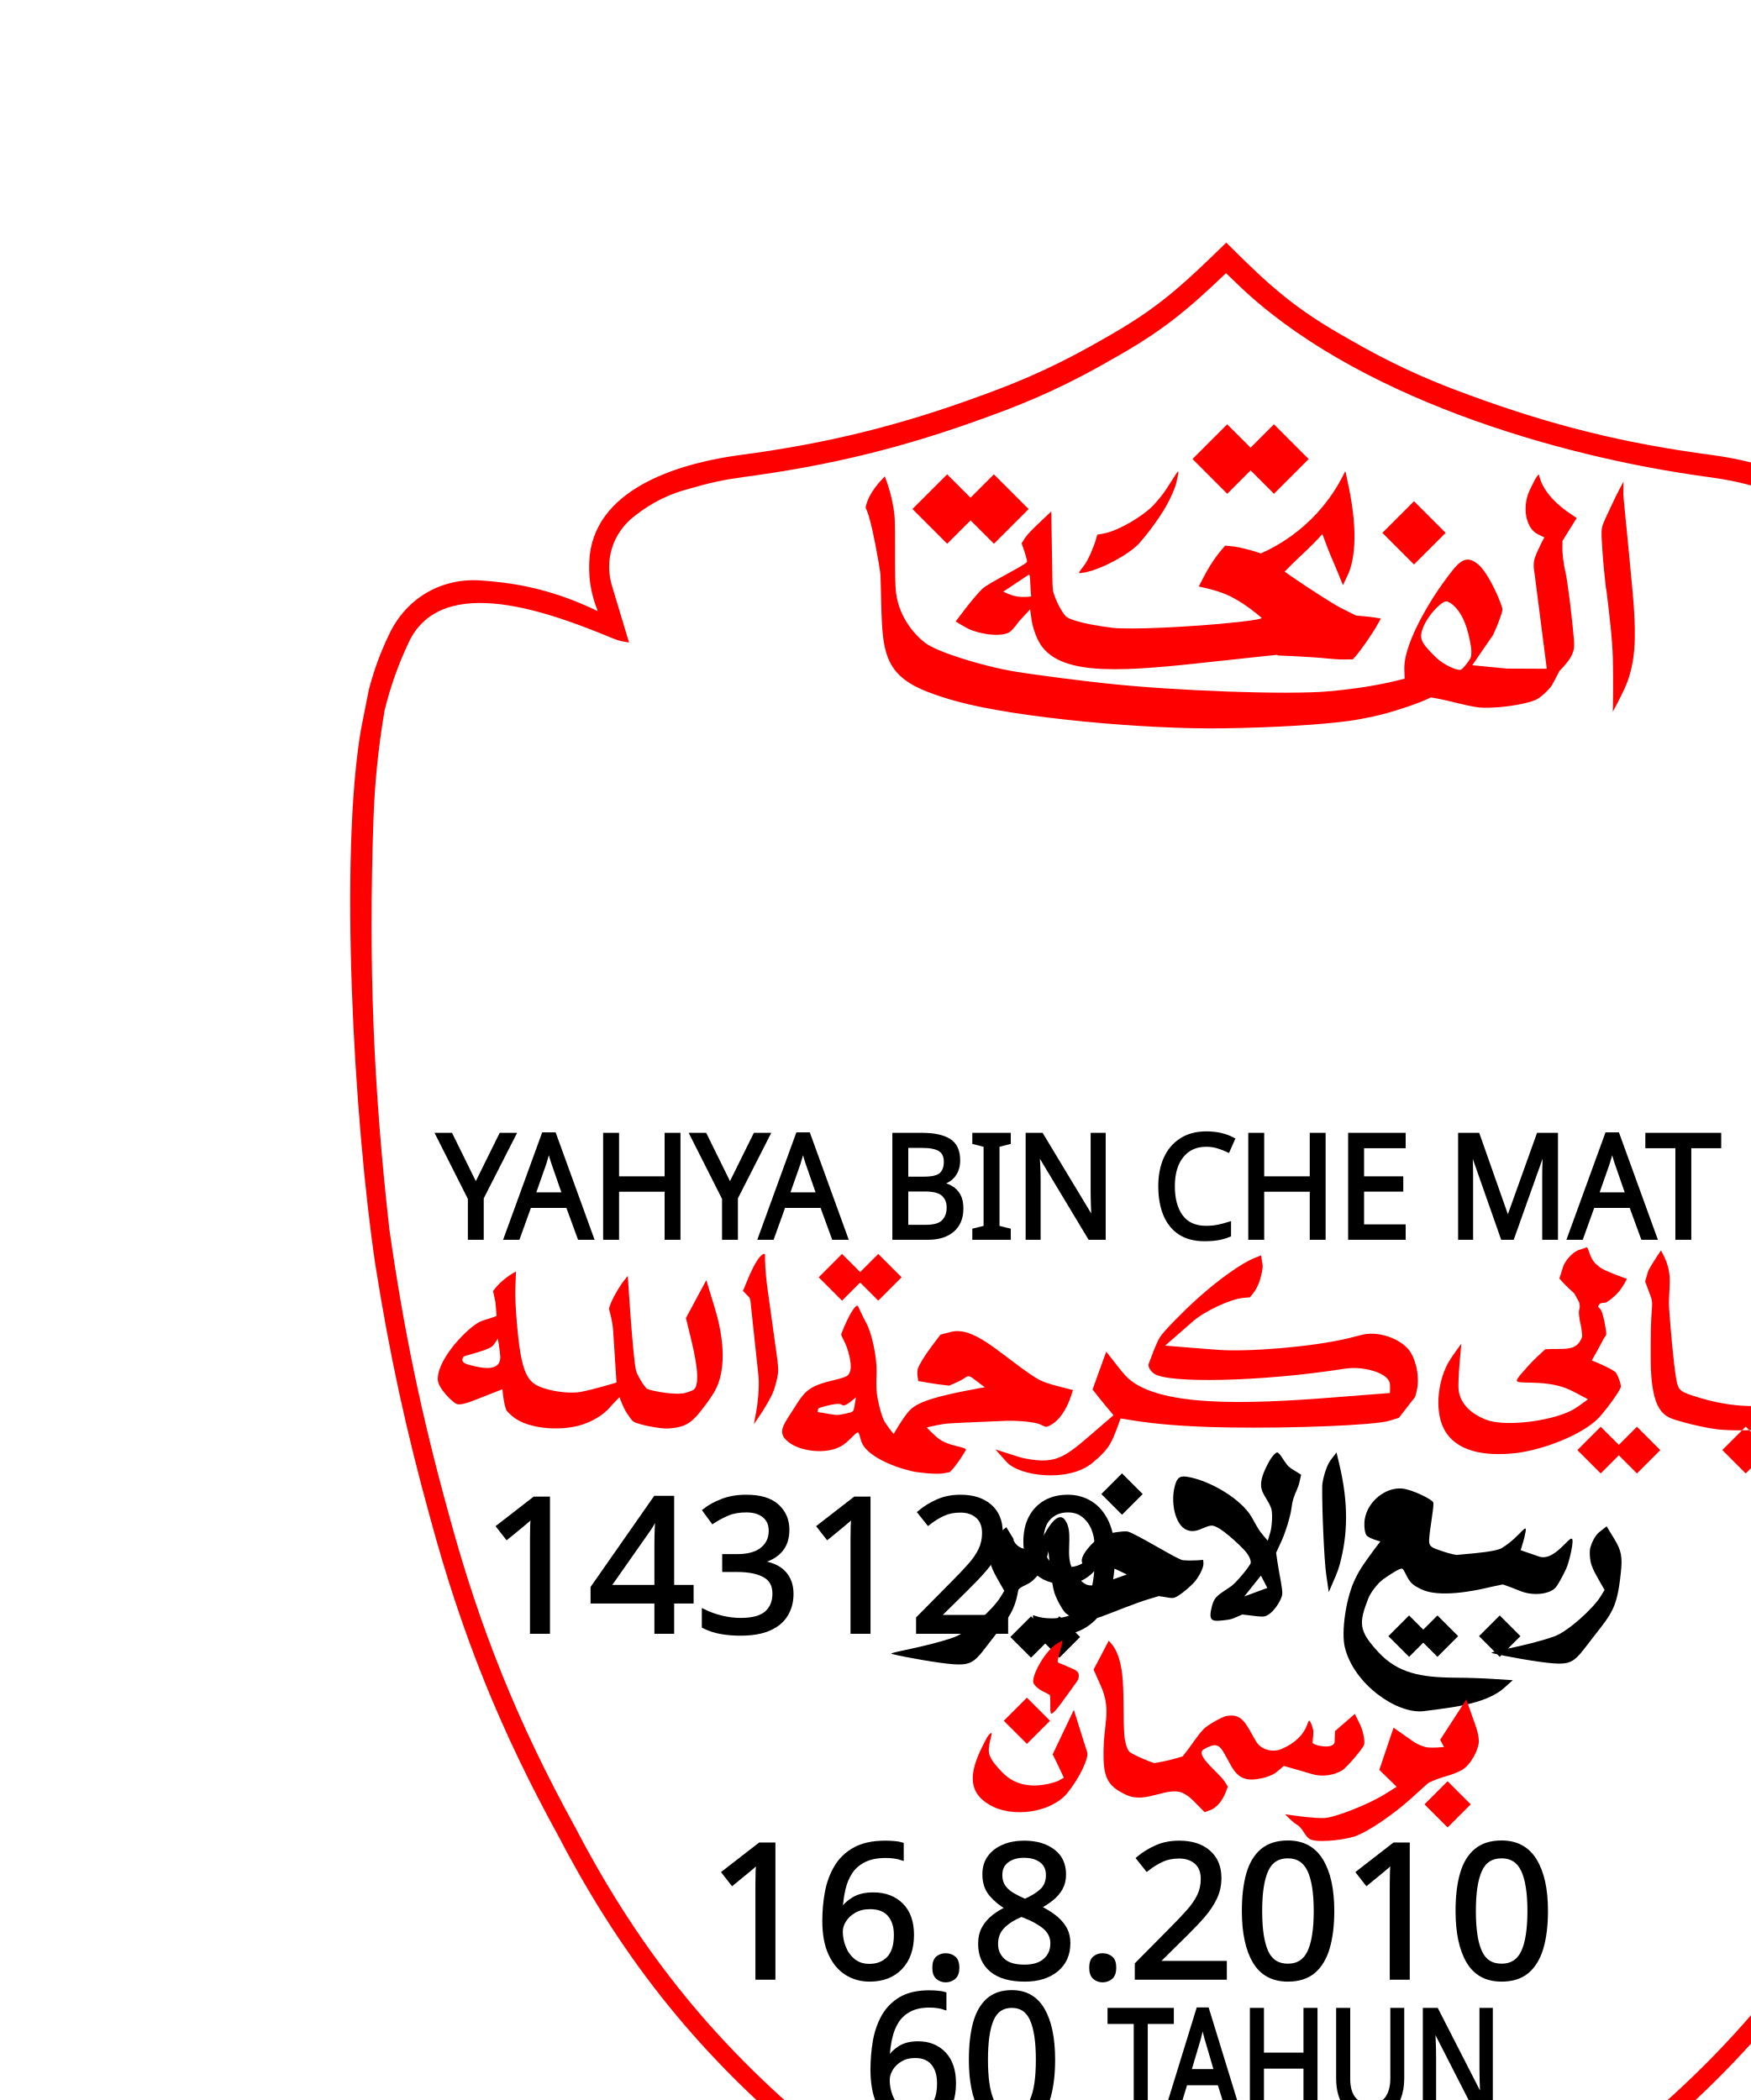
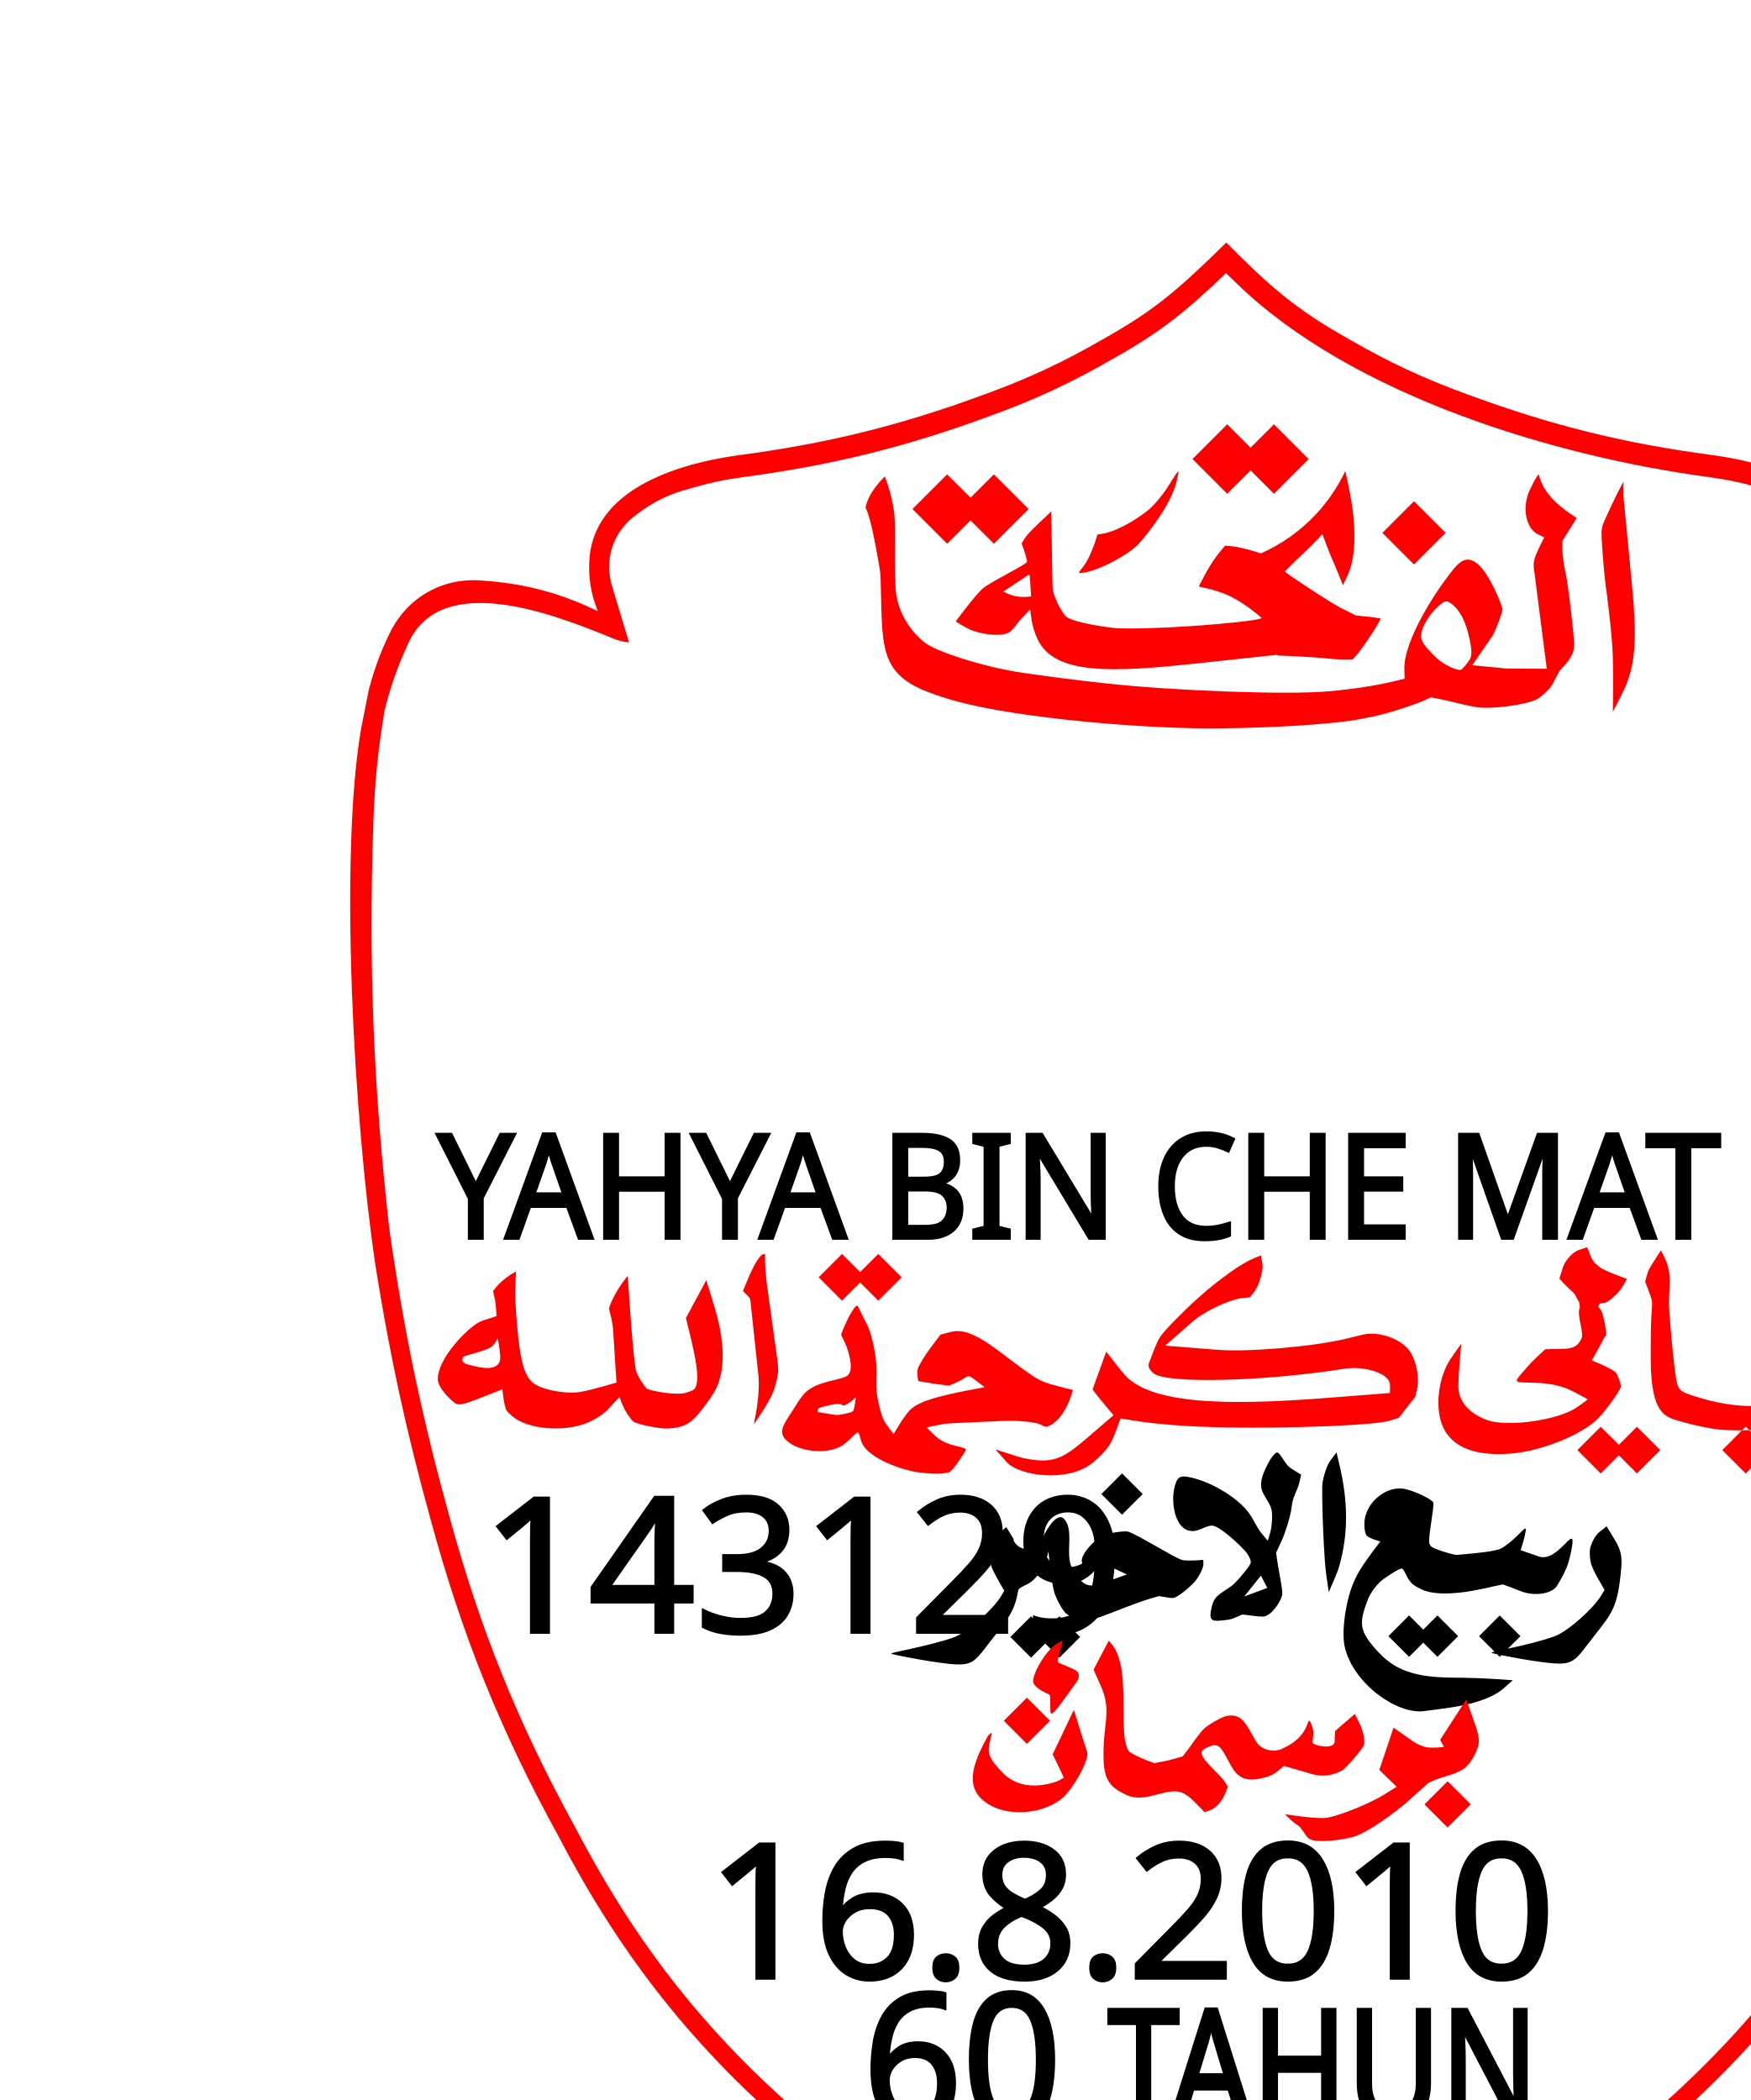
<svg xmlns="http://www.w3.org/2000/svg" version="1.1">
  <g transform="scale(1.1,1.1)">
    <path id="frame" d="m 317.868,72.915 c 29.63,28.765 81.579,44.389 121.336,49.725 4.805,0.654 8.823,1.518 13.471,2.897 5.423,1.388 9.778,3.526 14.196,6.974 5.816,4.36 8.094,11.58 5.839,18.506 l -4.273,14.356 3.07,-0.86 c 5.753,-2.228 10.639,-4.029 16.461,-6.066 11.536,-3.891 30.696,-7.694 37.276,7.033 2.681,5.786 4.482,10.891 6.026,17.081 1.679,10.009 2.54,18.558 2.89,28.701 1.23,36.82 0.007,68.001 -4.1,104.61 -3.705,26.025 -8.24,47.805 -15.231,73.14 -8.02,29.638 -17.803,53.883 -32.59,80.769 -16.895,32.436 -36.93,56.95 -65.319,79.918 l -12.048,9.873 10.708,-2.231 c 0.996,-0.142 1.864,-0.109 2.848,0.109 2.305,0.693 4.379,1.71 5.141,4.056 2.484,7.636 -2.665,14.335 -8.238,18.765 -12.394,9.639 -25.354,14.71 -40.976,16.034 -5.57,0.448 -10.359,-0.037 -15.728,-1.591 -5.32,-1.458 -19.303,-7.048 -17.536,-16.153 0.815,-3.669 2.697,-6.533 5.737,-8.729 7.318,-6.564 16.176,-9.235 25.885,-7.805 2.911,0.394 9.224,2.465 7.645,6.931 -3.072,8.686 -19.425,8.965 -26.631,9.083 l -6.463,0.357 3.83,1.992 c 6.5,1.67 12.3,1.955 18.931,0.931 7.14,-1.399 12.784,-3.376 15.355,-10.388 1.526,-4.113 0.186,-8.55 -3.358,-11.118 -2.655,-1.983 -5.354,-3.069 -8.638,-3.479 -11.17,-1.646 -21.361,1.409 -29.805,8.934 -4.16,3.096 -6.704,7.1 -7.744,12.194 -1.911,9.516 5.735,15.919 13.149,19.485 8.319,4.362 16.494,5.965 25.836,5.065 16.964,-1.49 31.019,-7.13 44.333,-17.789 6.755,-5.731 9.284,-8.746 10.313,-16.721 1.239,-6.425 -2.105,-12.638 -8.138,-15.116 28.281,-23.201 48.254,-47.803 65.185,-80.293 14.971,-27.225 24.876,-51.775 32.998,-81.786 6.24,-22.605 10.443,-41.993 14.124,-65.156 4.575,-33.163 6.463,-61.451 6.333,-94.931 0.199,-15.078 -0.588,-27.829 -2.638,-42.768 -1.192,-8.969 -3.404,-16.401 -7.308,-24.556 -4.424,-9.264 -13.544,-14.516 -23.743,-13.674 -10.875,0.73 -19.974,3.133 -29.801,7.868 1.92,-4.786 2.563,-9.251 2.07,-14.386 -1.388,-12.389 -13.58,-19.674 -24.569,-22.73 -4.868,-1.44 -9.073,-2.341 -14.101,-3.024 -22.439,-2.974 -41.131,-7.598 -62.379,-15.428 -11.343,-4.096 -20.62,-8.416 -31.061,-14.466 -13.488,-7.583 -19.888,-13.234 -31.314,-24.696 -12.028,11.714 -17.828,17.036 -31.486,24.709 -10.436,6.045 -19.709,10.363 -31.046,14.455 -21.245,7.83 -39.938,12.454 -62.375,15.426 -14.333,1.924 -36.625,7.879 -38.67,25.785 -0.486,5.125 0.158,9.579 2.072,14.355 -9.826,-4.735 -18.926,-7.138 -29.801,-7.868 -10.198,-0.843 -19.319,4.41 -23.742,13.674 -2.339,4.859 -3.921,9.156 -5.291,14.375 l -2.02,10.204 c -5.577,32.669 -1.899,99.969 3.7,137.689 3.681,23.16 7.883,42.544 14.122,65.144 8.121,30.011 18.026,54.561 32.997,81.786 16.931,32.49 36.904,57.091 65.186,80.293 -6.035,2.48 -9.381,8.699 -8.136,15.125 0.535,6.301 3.433,11.473 8.519,15.204 13.585,11.635 28.331,17.805 46.126,19.298 13.691,1.66 26.071,-2.66 35.788,-12.488 2.95,-3.439 4.054,-7.6 3.196,-12.058 -1.039,-5.095 -3.583,-9.101 -7.745,-12.199 -8.443,-7.525 -18.634,-10.58 -29.804,-8.934 -7.548,1.028 -14.829,6.735 -11.999,14.591 1.555,4.439 4.824,7.543 9.324,8.855 5.169,1.752 9.839,2.379 15.284,2.049 l 8.764,-1.218 5.659,-2.322 -7.41,-0.251 c -4.841,0.106 -8.943,-0.223 -13.705,-1.1 -4.799,-0.809 -11.261,-3.228 -12.908,-8.036 -1.444,-4.218 4.324,-6.431 7.685,-6.881 9.736,-1.426 18.619,1.269 25.939,7.869 3,2.191 4.856,5.032 5.661,8.668 0.5,3.006 -0.411,5.795 -2.588,7.92 -3.973,3.763 -8.096,6.157 -13.326,7.738 -5.876,1.935 -11.185,2.574 -17.35,2.086 -15.038,-1.302 -27.516,-6.018 -39.676,-14.995 -6.501,-4.875 -11.953,-11.025 -9.695,-19.37 0.777,-2.873 2.864,-3.749 5.304,-4.491 0.88,-0.201 1.655,-0.242 2.551,-0.135 l 11.155,2.386 -12.206,-10.001 C 184.787,526.725 164.75,502.205 147.854,469.761 133.071,442.88 123.291,418.64 115.273,389.008 108.283,363.674 103.748,341.895 100.043,315.872 95.931,279.261 94.709,248.079 95.943,211.256 c 0.351,-10.141 1.212,-18.688 2.89,-28.695 1.546,-6.198 3.351,-11.31 6.036,-17.104 8.484,-18.92 37.386,-7.649 52.711,-1.333 1.635,0.674 2.545,0.776 4.065,1.025 l -4.254,-14.145 c -2.251,-6.929 0.034,-14.15 5.856,-18.505 4.425,-3.449 8.786,-5.588 14.216,-6.973 4.639,-1.375 8.645,-2.236 13.436,-2.888 22.814,-3.022 41.819,-7.724 63.42,-15.685 11.616,-4.192 21.118,-8.616 31.811,-14.808 12.109,-6.805 18.614,-12.03 28.921,-21.938 l 2.815,2.705 z" style="fill:#ff0000;stroke:none" />
    <path id="alfatihah" d="m 377.998,166.218 c 0.101,0.642 0.177,1.666 0,2.607 -0.131,0.691 -2.191,3.292 -2.65,3.348 -1.295,0.151 -4.441,-1.413 -6.199,-3.054 -1.259,-1.175 -2.56,-2.631 -2.922,-3.112 -0.552,-0.731 -0.869,-1.363 -0.985,-1.96 -0.497,-2.533 2.775,-7.38 5.664,-9.234 0.595,-0.381 1.244,-0.294 2.224,0.485 2.749,2.186 4.12,6.204 4.869,10.92 z m -93.938,9.428 c -7.657,-0.838 -14.636,-1.755 -20.451,-2.598 -0.777,-0.113 -1.576,-0.235 -2.38,-0.365 -8.875,-1.438 -20.596,-5.168 -23.545,-7.484 -4.032,-3.166 -6.776,-7.875 -7.407,-12.686 -0.554,-4.228 -0.037,-16.878 -0.466,-20.44 -0.496,-4.13 -1.641,-7.497 -2.169,-8.902 l -0.271,-0.721 -0.48,0.501 c -3.259,3.397 -4.166,6.01 -4.442,7.429 -0.107,0.547 0.889,-0.089 3.368,14.361 0.263,1.53 0.443,2.815 0.465,3.485 0.566,17.18 -0.82,24.575 11.999,29.571 2.291,0.892 4.81,1.71 7.521,2.458 15.509,4.275 48.532,7.235 68.31,6.956 13.848,-0.195 25.762,-0.965 32.892,-1.954 1.683,-0.234 3.914,-0.66 6.207,-1.16 4.086,-0.894 10.838,-3.095 13.812,-4.519 l 0.675,-0.323 1.785,0.319 c 2.409,0.431 6.883,1.714 10.006,2.194 3.621,0.559 12.45,-0.499 15.449,-2.034 1.164,-0.596 3.429,-2.754 3.969,-3.78 l 1.798,-3.422 0.018,-0.033 0.258,-0.281 c 1.315,-1.441 3.234,-3.359 3.482,-5.681 0.07,-0.661 0.062,-1.341 0,-2.094 -0.394,-4.734 -1.575,-14.911 -2.228,-17.591 -0.399,-1.64 -0.76,-4.544 -0.745,-5.798 l 0.025,-2.035 2.231,-3.584 1.425,-2.291 -1.195,-0.785 c -8.724,-5.735 -8.3,-10.775 -8.594,-10.416 -0.159,0.193 -0.315,0.39 -0.466,0.591 -0.378,0.504 -1.055,1.836 -1.81,3.436 -2.044,4.332 -1.039,9.851 2.095,11.36 l 1.645,0.791 c 0,0 -1.82,3.416 -2.428,5.27 -0.235,0.718 -0.287,1.201 -0.291,1.82 -0.004,0.835 0.024,1.099 0.275,2.644 l 2.96,23.09 0.121,0.954 -10.225,-0.046 -8.931,-0.864 5.336,-7.749 c 0.985,-2 2.45,-5.859 2.426,-6.614 -0.03,-0.954 -3.379,-9.365 -6.495,-11.776 -3.362,-2.603 -5.139,0.055 -8.729,4.941 -2.967,4.039 -8.637,13.165 -9.789,19.756 -0.142,0.818 -0.228,1.735 -0.198,2.631 l 0.076,2.27 -1.859,0.46 c -5.319,1.319 -11.321,2.221 -17.742,2.794 -10.491,0.935 -39.324,-0.092 -57.294,-2.058 z m -19.076,-22.343 c 0,0 -1.9,0.31 -3.691,0 -1.79,-0.309 -3.473,-1.239 -3.473,-1.239 0,0 5.085,-3.4 6.464,-4.293 0.319,-0.205 0.406,0.199 0.469,2.147 0.044,1.351 0.231,3.384 0.231,3.384 z m 20.898,8.068 c -4.93,-0.608 -10.249,-1.659 -11.821,-2.817 -0.775,-0.571 -2.305,-3.232 -3.02,-5.25 -0.211,-0.598 -0.436,-1.238 -0.492,-1.889 -0.075,-0.879 -0.087,-1.147 -0.113,-2.694 l -0.29,-17.265 c 0,0 -1.639,1.545 -3.446,3.268 -1.746,1.663 -2.791,2.754 -3.35,3.634 l -0.824,1.299 0.575,1.627 c 0.221,0.627 0.47,1.442 0.736,2.507 0.081,0.324 0.121,0.571 0.01,0.708 -0.835,1.018 -9.643,5.25 -11.326,6.775 -2.14,1.938 -6.935,8.465 -6.935,8.465 0,0 1.806,1.137 3.25,1.873 2.626,1.337 9.018,2.441 10.959,0.573 0.915,-0.881 1.541,-1.776 2.06,-2.475 l 2.853,-3.083 0.384,2.701 c 0.214,1.509 0.746,3.2 1.441,4.761 4.269,9.594 19.473,8.77 41.977,6.33 4.492,-0.487 9.979,-1.08 16.251,-1.748 l 3.339,-0.356 0.364,0.175 c 4.175,0.141 7.386,0.378 8.803,0.45 2.344,0.121 5.481,0.569 7.876,0.56 l 2.453,-0.009 0.71,-0.764 c 1.262,-1.357 4.465,-5.991 5.617,-8.09 l 0.901,-1.641 -0.701,-0.135 c -0.93,-0.177 -3.29,-0.46 -4.706,-0.566 l -0.935,-0.07 -3.365,-1.685 c -0.228,-0.114 -0.458,-0.23 -0.69,-0.347 -1.843,-0.939 -8.215,-5.024 -12.898,-8.259 -0.771,-0.532 -1.396,-1.019 -1.396,-1.019 l 0.171,-0.175 c 0.593,-0.603 2.625,-2.659 4.487,-4.378 1.935,-1.788 3.791,-3.685 5.026,-5.104 0.814,2.304 1.823,4.897 2.764,7.036 0.486,1.107 0.953,2.237 1.314,3.134 l 1.204,2.987 1.238,-2.615 c 1.426,-3.014 2.946,-9.902 0.201,-22.885 l -0.776,-3.674 -0.121,-0.033 c -1.863,3.916 -4.295,7.509 -7.191,10.67 l -0.201,0.217 c -3.996,4.303 -8.859,7.791 -14.307,10.189 l -0.168,-0.117 -1.417,-0.449 c -1.52,-0.481 -4.024,-1.077 -5.098,-1.221 -0.367,-0.049 -0.71,-0.09 -1.016,-0.117 l -1.404,-0.129 -0.983,1.134 c -1.144,1.319 -2.804,3.709 -3.85,5.647 -0.426,0.791 -0.795,1.465 -1.089,2.038 l -0.846,1.649 c -0.069,0.136 3.77,0.634 7.324,2.209 2.319,1.028 5.214,2.817 8.77,5.846 0.329,0.28 -2.138,0.698 -6.234,1.141 -11.613,1.259 -27.694,1.992 -32.047,1.455 z m 77.484,-32.534 -8.13,8.13 8.127,8.127 8.13,-8.129 -8.127,-8.129 z m -113.957,4.916 6.008,6.008 8.914,-8.912 -8.925,-8.924 -6.008,6.008 -6.009,-6.008 -8.914,8.912 8.925,8.924 6.009,-6.008 z m 71.964,-12.848 6.008,6.015 8.912,-8.922 -8.924,-8.934 -6.008,6.015 -6.008,-6.015 -8.912,8.922 8.924,8.934 6.008,-6.015 z M 277.31,147.293 c 0.037,0.076 0.674,-0.008 1.466,-0.156 4.345,-0.818 11.445,-4.7 13.945,-7.469 2.175,-2.408 5.044,-6.322 6.724,-9.182 1.373,-2.336 2.533,-5.036 2.884,-6.58 0.868,-3.815 0.762,-3.467 -1.654,0.318 -0.29,0.454 -0.618,0.97 -0.98,1.525 -0.791,1.21 -1.962,2.66 -3.146,3.949 -2.712,2.958 -9.242,6.78 -12.943,7.439 l -1.634,0.291 -0.204,0.755 c -0.598,2.223 -2.083,5.624 -3.005,6.921 -0.892,1.256 -1.576,1.935 -1.454,2.19 z m 139.843,-20.066 c 0.022,-2.07 0.054,-3.444 0.054,-3.444 0,0 -1.84,3.374 -3.036,6.01 -3.001,6.611 -2.821,4.79 -2.362,12.101 0.083,1.308 0.214,2.868 0.383,4.605 l -0.011,0 c 0.024,0.209 0.049,0.419 0.074,0.629 0.135,1.351 0.29,2.8 0.46,4.312 l 0.059,0 c 0.776,6.37 1.546,12.64 1.681,17.664 0.171,6.345 0,13.84 0,13.84 0,0 1.84,-3.374 3.038,-6.01 3.001,-6.61 2.82,-13.579 2.361,-20.89 -0.065,-1.035 -0.16,-2.228 -0.281,-3.541 -1.193,-12.961 -2.423,-24.849 -2.418,-25.276 z" style="fill:#ff0000;stroke:none" />
    <text id="name" style="font-size:35.826px;text-align:center;stroke:#000000;stroke-width:1;font-family:Arial Black" x="116.343" y="307.55" transform="scale(0.9666735,1.034475)">YAHYA BIN CHE MAT</text>
    <path id="kembali" d="m 406.564,343.031 c 0.04,0.43 -0.031,0.679 -0.203,1.071 -1.049,2.399 -2.916,2.625 -5.737,2.63 -0.767,10e-4 -1.33,-0.009 -1.788,0.011 l -1.762,0.072 -2.268,2.123 c -0.767,0.718 -1.584,1.561 -2.225,2.296 -1.673,1.919 -2.665,2.938 -2.789,3.529 -0.275,1.316 6.441,-0.319 12.736,2.104 0.647,0.249 1.359,0.599 2.308,1.09 1.365,0.708 3.224,1.71 3.224,1.71 0,0 -1.798,1.395 -3.32,2.37 -4.686,3.002 -17.494,4.895 -22.72,2.93 -3.755,-1.411 -6.74,-3.979 -7.191,-7.64 -0.296,-2.401 0.701,-11.964 0.701,-11.964 0,0 -1.816,2.471 -2.834,4.03 -3.09,4.731 -4.18,12.741 -1.72,17.725 3.016,6.111 10.736,7.244 18.399,6.394 7.075,-0.784 17.179,-4.691 21.385,-9.005 1.519,-1.558 5.197,-6.442 5.745,-7.942 0.199,-0.54 -0.881,-3.505 -1.426,-3.916 -1.665,-1.258 -6.037,-2.971 -6.037,-2.971 0,0 1.969,-3.408 3.011,-5.5 0.509,-1.024 0.826,-0.547 0.662,-1.909 -0.193,-1.601 -0.613,-3.724 -1.041,-4.938 -0.6,-1.7 -1.502,-0.991 -0.619,-2.131 0.25,-0.32 0.806,-0.315 1.374,-0.344 0.557,-0.028 2.388,-1.49 3.571,-2.849 1.038,-1.191 2.078,-3.289 2.078,-3.289 0,0 -5.657,-1.979 -6.934,-2.956 -0.39,-0.3 -0.729,-0.585 -1.022,-0.855 -1.873,-1.728 -1.823,-4.595 -2.524,-4.253 -0.48,0.235 -1.167,0.38 -1.92,0.65 -1.538,0.551 -3.486,2.669 -4.022,4.37 l -0.932,2.958 1.08,1.191 c 0.334,0.369 0.775,0.789 1.225,1.214 l 1.552,1.469 1.239,2.264 c 0.425,2.058 -0.274,1.24 -0.035,3.377 0.251,2.263 0.514,2.011 0.78,4.884 z m 9.434,28.358 -4.656,-4.66 -5.996,6.001 5.996,6.001 4.656,-4.661 4.656,4.661 5.996,-6.001 -5.996,-6.001 -4.656,4.66 z m 33.528,-3.776 c 5.612,-0.15 11.967,-0.769 16.019,-1.683 1.246,-0.28 2.498,-0.605 3.507,-1.054 1.786,-0.794 2.196,-1.655 2.624,-1.62 0.316,0.026 0.795,0.97 1.426,1.879 0.976,1.405 3.291,2.544 5.209,2.699 0.424,0.034 1.316,-0.33 2.311,-0.884 3.686,-2.051 5.316,-3.292 6.095,-3.967 l 0.776,-0.672 0.606,0.384 c 0.315,0.2 0.739,0.537 1.716,0.841 0.291,0.09 0.64,0.2 1.026,0.325 2.522,0.809 5.205,1.254 7.058,1.264 l 1.265,0.011 c 0.912,0.007 2.643,-3.304 3.402,-4.956 l 0.287,-0.625 -1.134,-0.1 c -1.123,-0.1 -2.919,-0.324 -4.28,-0.805 -1.653,-0.584 -4.456,-2.237 -5.211,-3.072 -0.63,-0.698 -1.344,-1.607 -1.344,-1.607 0,0 1.87,-0.946 2.909,-1.732 1.569,-1.186 2.681,-3.167 3.054,-4.675 0.544,-2.197 -0.532,-6.19 -2.151,-8.072 l -0.935,-1.087 1.599,-1.056 c 2.635,-1.739 5.821,-3.607 7.214,-4.259 3.636,-1.7 6.416,-2.487 8.635,-3.415 l 2.647,-1.106 c 1.361,-0.569 3.033,-3.044 3.421,-5.011 0.159,-0.804 0.251,-1.874 0.214,-2.659 l -2.825,0.861 c -5.104,1.558 -17.425,8.536 -18.156,8.994 -1.769,1.107 -8.918,6.105 -12.419,9.441 l -2.292,2.185 2.869,0.11 c 2.084,0.08 4.777,0.853 5.971,3.909 0.535,1.367 0.994,3.174 0.845,3.635 -0.319,0.989 -2.311,2.596 -3.377,4.277 -1.864,2.939 -2.067,6.88 -6.449,7.176 -2.331,0.158 -4.586,-1.732 -5.34,-3.596 -0.456,-1.13 -0.865,-2.833 -0.865,-2.833 0,0 -2.669,2.799 -4.36,3.815 -0.974,0.584 -2.86,1.011 -4.391,1.19 -12.848,1.495 -19.812,2.581 -31.814,-1.357 -3.189,-1.046 -3.646,-1.52 -4.12,-4.109 -0.694,-3.797 -1.585,-14.179 -1.841,-18.199 -0.331,-5.204 1.225,-8.445 -1.429,-13.696 l -0.664,-1.315 -1.269,1.926 c -1.01,1.534 -1.954,3.134 -2.067,3.526 l -0.733,2.529 0.694,1.916 c 1.252,3.459 1.238,2.361 0.87,7.569 -0.155,2.19 -0.186,11.054 -0.087,13.196 0.556,12.004 4.119,12.264 7.957,13.398 3.285,0.97 7.534,1.78 9.31,1.968 1.683,0.179 3.811,0.251 6.143,0.234 l -5.062,5.065 6.018,6.02 6.015,-6.019 -5.096,-5.099 z m 0,0 c -0.636,0.018 -1.261,0.028 -1.874,0.033 l 0.953,-0.954 0.921,0.921 z M 289.136,353.501 c -0.584,-0.644 -1.26,-1.472 -1.919,-2.314 l -2.944,-3.755 -3.514,9.716 1.55,1.979 c 0.632,0.806 1.349,1.675 1.986,2.434 l 1.853,2.204 -2.389,2.051 c -9.866,8.474 -11.57,10.821 -20.556,9.021 -0.415,-0.083 -0.796,-0.176 -1.126,-0.278 -0.181,-0.055 -0.356,-0.11 -0.527,-0.165 l -5.756,-1.837 2.862,3.212 c 3.269,3.667 15.781,5.338 22.005,0.304 2.041,-1.65 3.854,-3.545 4.639,-4.989 0.715,-1.316 1.149,-2.404 1.475,-3.279 l 1.192,-3.205 3.594,0.568 c 5.339,0.844 12.803,1.564 24.312,1.745 16.317,0.255 37.365,-0.564 41.156,-1.722 l 2.431,-0.744 4.197,-5.393 c 0.131,-0.474 0.259,-0.966 0.375,-1.446 0.774,-3.214 0.107,-7.093 -1.414,-9.786 -1.95,-3.458 -8.025,-5.785 -12.416,-4.769 -1.119,0.26 -2.405,0.614 -4.018,0.999 -8.925,2.134 -25.585,3.525 -33.501,2.891 l -13.285,-1.064 c 0,0 3.669,-3.152 7.039,-6.145 3.018,-2.68 9.701,-5.829 13.109,-6.128 l 1.665,-0.145 1.034,-1.333 c 1.039,-1.339 1.677,-3.397 2.055,-5.242 0.139,-0.676 0.224,-1.363 0.138,-1.877 l -0.39,-2.331 -1.938,0.794 c -2.991,1.225 -8.73,5.241 -14.066,10.009 -3.913,3.496 -8.992,8.674 -9.938,10.179 -1.025,1.63 -2.103,4.801 -2.895,6.819 -0.286,0.728 0.264,1.732 1.241,2.52 3.34,2.69 27.781,2.16 49.097,-1.186 0.463,-0.072 0.969,-0.126 1.567,-0.161 3.899,-0.224 9.783,1.301 10.056,4.096 0.089,0.899 0,2.309 0,2.309 0,0 -14.543,1.139 -14.543,1.139 -22.27,1.744 -45.934,2.658 -53.496,-5.694 z m -75.957,9.957 -3.083,-0.515 0.115,-0.685 c 0.051,-0.309 0.246,-0.393 1.954,-0.841 1.294,-0.339 3.245,-0.774 3.973,-0.439 0.388,0.179 0.439,0.421 1.084,0.165 0.984,-0.391 2.745,-1.996 2.745,-1.996 l -0.4,2.395 c -0.18,1.076 -0.278,1.228 -0.981,1.516 -0.155,0.064 -2.873,0.641 -3.116,0.645 -0.676,0.011 -0.905,-0.013 -2.29,-0.245 z m 26.233,-7.896 c 0.645,0.107 1.074,0.176 1.442,0.223 l 3.062,0.381 2.402,-1.076 c 0.506,-0.226 0.989,-0.496 1.426,-0.804 1.069,-0.751 1.325,-0.73 2.566,0.206 l 2.761,2.086 c 0,0 -8.82,1.484 -13.557,2.962 -2.165,0.676 -4.505,1.624 -5.777,2.995 -1.731,1.866 -4.08,6.058 -4.08,6.058 0,0 -1.45,-1.706 -2.34,-3.17 -0.821,-1.351 -1.815,-5.492 -2.029,-7.601 -0.144,-1.429 -0.101,-3.283 -0.037,-5.099 0.124,-3.519 -1.116,-9.791 -2.558,-12.484 -1.08,-2.015 -2.179,-4.442 -2.179,-4.442 -0.46,-1.014 -2.56,2.435 -4.341,7.131 -0.144,0.379 1.01,1.77 1.782,4.42 0.438,1.501 0.718,3.099 0.675,4.082 -0.037,0.839 -0.271,1.654 -0.881,2.159 -0.89,0.734 -4.376,1.234 -6.955,2.138 -3.981,1.397 -4.883,3.355 -7.062,6.741 -2.684,4.17 -4.195,6.009 -0.752,8.457 2.974,2.116 9.155,2.951 13.05,0.863 2.002,-1.074 3.882,-3.7 4.433,-3.595 0.28,0.054 0.461,0.806 0.718,1.806 0.109,0.425 0.271,0.836 0.482,1.234 1.518,2.849 6.894,5.549 12.562,6.897 0.514,0.121 1.042,0.217 1.577,0.287 6.544,0.864 7.216,0.029 8.05,0.039 0.465,0.006 2.599,-2.761 4.3,-5.649 0.618,-1.049 -4.421,-0.757 -7.46,-3.422 -1.454,-1.275 -2.549,-2.473 -2.549,-2.473 0,0 1.979,-0.502 4.61,-0.936 0.738,-0.122 8.006,-0.471 15.607,-0.766 3.244,-0.126 7.804,0.323 9.011,0.938 0.756,0.386 1.304,0.691 1.702,0.554 3.192,-1.104 5.189,-5.005 6.043,-7.579 l 0.608,-1.829 -1.758,-0.441 c -1.323,-0.331 -3.409,-0.873 -4.791,-1.323 -1.742,-0.565 -2.786,-1.184 -4.414,-2.299 -8.258,-5.659 -14.66,-12.381 -20.431,-10.873 l -2.658,0.695 -2.442,3.244 c -1.509,2.004 -3.223,4.766 -3.393,5.629 -0.138,0.703 -0.125,1.371 -0.016,2.047 l 0.165,1.015 3.424,0.573 z m -18.376,-28.59 -4.656,-4.66 -5.996,6.001 5.996,6.001 4.656,-4.661 4.657,4.661 5.995,-6.001 -5.995,-6.001 -4.657,4.66 z m -28.099,8.289 1.992,18.636 c 0.242,2.895 -0.256,7.161 -0.621,9.085 l -0.585,3.081 c 0,0 3.965,-5.485 5.138,-8.727 0.223,-0.618 1.165,-3.774 1.114,-5.206 -0.03,-0.826 -0.049,-1.07 -0.189,-2.431 l -2.671,-19.275 c -0.344,-2.482 -0.601,-6.479 -0.52,-7.946 -0.043,-0.356 -1.349,-0.675 -3.956,5.229 -0.169,0.383 -0.344,0.801 -0.539,1.272 l -1.177,2.846 c 0,0 1.417,1.441 1.417,1.441 0.422,0.43 0.482,0.63 0.598,1.995 z m -35.355,7.013 0.839,13.084 c 0,0 -5.635,1.751 -9.226,2.419 -2.158,0.401 -6.1,0.141 -9.429,-0.945 -4.211,-1.374 -5.825,-3.394 -6.963,-17.012 -0.264,-3.155 -0.435,-6.38 -0.384,-8.197 0.064,-2.271 0.181,-4.803 0.181,-4.803 0,0 -1.371,0.718 -2.576,1.654 -1.285,0.998 -2.125,1.867 -2.66,2.541 l -0.666,0.841 0.487,2.183 c 0.144,0.64 0.33,2.493 0.379,3.683 l 0.024,0.554 -1.225,0.43 c -0.744,0.261 -1.788,0.505 -2.817,0.938 -3.097,1.306 -11.207,9.527 -11.043,14.984 0.067,2.228 3.801,5.819 4.852,6.255 0.721,0.299 2.409,-0.102 4.959,-1.125 2.699,-1.083 6.803,-2.68 6.803,-2.68 0,0 0.242,3.442 0.965,5.309 0.13,0.336 0.919,1.087 1.823,1.833 3.829,3.147 13.1,3.958 18.953,1.512 2.328,-0.973 4.42,-2.324 5.74,-3.855 0.882,-1.025 2.594,-2.756 2.594,-2.756 0,0 0.945,2.695 1.884,4.096 0.849,1.265 1.161,1.778 1.766,2.217 0.948,0.69 6.78,1.861 8.738,1.754 3.723,-0.203 5.744,-1.004 8.234,-4.159 1.397,-1.772 2.684,-3.464 3.659,-5.103 3.871,-6.501 1.906,-16.154 0.177,-21.825 l -2.15,-7.051 -5.235,9.741 0.887,3.603 c 1.278,5.192 3.386,13.947 0.765,15.008 -0.492,0.2 -1.05,0.41 -1.558,0.564 -2.704,0.819 -8.88,-0.439 -10.006,-0.956 -0.65,-0.297 -2.675,-3.611 -2.934,-4.801 -0.843,-3.881 -2.094,-24.258 -2.094,-24.258 0,0 -0.839,0.988 -1.65,2.143 -1.165,1.659 -2.68,4.431 -3.151,6.14 -0.121,0.439 0.831,2.499 1.059,6.044 z m -36.701,5.86 c 1.959,-0.532 5.075,-1.459 5.729,-2.196 0.681,-0.77 1.31,-1.886 1.31,-1.886 0,0 0.537,2.811 0.629,4.525 0.231,4.351 -5.18,3.024 -8.24,2.171 -1.07,-0.297 -1.95,-0.831 -1.27,-1.911 0.137,-0.217 0.321,-0.289 1.843,-0.703 z" style="fill:#ff0000;stroke:none" />
    <text id="deathmuslim" style="font-size:48px;text-align:center;stroke:#000000;stroke-width:1;font-family:jawi" x="123.786" y="419.447" dx="0 7.074 0 0 206.44">143129</text>
    <path id="muslimMonthGlyph" transform="translate(229.0412,373.3333)" d="m 113.224,1.54 c -0.255,0.333 -0.512,0.706 -0.734,1.077 -0.815,1.361 -1.729,4.521 -1.755,6.071 -0.087,5.223 0.455,18.765 1.038,22.781 l 0.642,4.428 1.826,-4.239 c 0.36,-0.836 0.715,-1.851 0.968,-2.774 2.125,-7.779 2.311,-15.839 -0.104,-25.954 L 114.406,0 113.224,1.54 z M 99.219,0.005 c -0.435,-0.087 -1.472,1.115 -2.079,2.226 -1.386,2.544 -2.519,5.049 -1.989,7.164 0.417,1.665 1.917,3.19 2.505,5.103 0.351,1.144 0.2,4.492 -0.276,6.075 l -0.639,2.126 -1.639,-1.962 c -0.24,-0.286 -0.466,-0.614 -0.676,-0.939 -0.959,-1.485 -1.54,-2.886 -2.489,-4.185 -3.132,-4.287 -10.561,-8.562 -16.052,-9.385 -2.019,-0.302 -2.564,0.584 -3.095,2.664 -1.143,4.47 0.406,12.424 5.633,11.186 1.319,-0.312 2.752,-1.25 3.904,-1.276 2.059,-0.048 7.436,5.231 8.571,6.495 0.912,1.016 1.536,2.311 1.469,3.047 -0.068,0.735 -3.71,5.119 -5.006,6.025 -3.214,2.246 -4.309,2.507 -4.974,5.165 -0.897,3.587 -0.205,3.958 2.614,3.654 0.988,-0.106 2.149,-0.207 2.986,-0.571 l 2.201,-0.958 1.206,0.131 c 1.596,0.172 3.667,0.557 4.57,0.334 2.046,-0.509 4.279,-4.061 4.494,-5.636 0.17,-1.255 -0.838,-5.61 -1.244,-8.422 l -0.33,-2.283 1.391,-3.014 c 1.032,-2.239 2.257,-6.25 2.514,-8.165 0.129,-0.964 0.276,-1.921 0.56,-2.815 0.435,-1.373 1.224,-2.761 1.509,-4.029 l 0.456,-2.038 -1.86,-1.159 c -0.573,-0.357 -1.235,-0.74 -1.79,-1.435 C 100.798,2.045 99.799,0.12 99.219,0.005 z m -6.372,34.328 2.138,-2.681 0.905,1.752 0.734,1.419 -3.209,1.188 -2.703,1.001 2.135,-2.679 z M 31.541,22.45 c -0.011,-0.018 -0.021,-0.035 -0.033,-0.052 l -1.944,-3.183 -1.809,1.421 c -1.058,0.83 -1.876,2.422 -2.344,3.896 -0.326,1.03 -0.174,3.41 0.302,4.728 0.468,1.292 1.201,2.591 1.827,3.69 l 1.492,2.619 -0.924,1.519 c -2.026,3.334 -8.553,9.181 -11.959,10.405 -7.039,2.527 -17.284,3.979 -16.05,4.29 3.481,0.88 12.085,2.379 15.747,2.647 5.442,0.4 5.739,-0.917 10.484,-6.995 3.829,-4.902 5.383,-6.685 6.344,-12.225 l 0,0.075 c 0.059,-0.087 0.117,-0.159 0.174,-0.212 0.802,-0.751 1.992,-1.001 3.105,-1.831 1.052,-0.785 2.901,-2.975 3.435,-4.324 0.499,-1.26 0.991,-3.529 0.991,-3.529 0,0 0.755,8.318 1.551,10.734 0.37,1.123 1.391,3.309 2.53,4.803 1.406,1.841 6.05,2.536 9.485,1.289 3.094,-1.124 8.649,-3.461 12.456,-4.591 l 2.346,-0.696 1.446,0.221 c 0.789,0.121 1.58,0.321 2.274,0.255 0.885,-0.085 3.229,-1.873 5.106,-3.743 1.3,-1.295 2.69,-3.944 2.641,-5.096 -0.022,-0.537 -0.064,-0.961 -0.064,-0.961 0,0 -2.862,0.324 -5.244,0.091 -1.291,-0.126 -11.906,-6.751 -14.12,-7.357 -0.955,-0.261 -5.692,0.496 -6.728,1.076 -1.605,0.899 -6.588,5.761 -4.705,7.331 0.453,0.379 2.306,-0.139 4.035,-0.07 1.123,0.044 3.147,0.777 4.75,1.546 l 2.397,1.15 -2.341,0.83 c -0.224,0.079 -0.496,0.174 -0.835,0.291 -5.52,1.911 -6.996,2.921 -9.785,-0.916 -0.701,-0.966 -1.336,-2.009 -1.629,-3.266 -0.834,-3.574 0.756,-8.156 -1.324,-10.961 -2.091,-2.817 -5.282,3.527 -6.421,5.91 -0.362,0.761 -0.606,1.164 -0.973,1.331 -5.253,1.499 -6.295,-3.129 -5.692,-2.139 z m 8.014,23.312 -3.644,-3.645 -5.319,5.319 5.319,5.32 3.645,-3.645 3.645,3.645 5.317,-5.319 -5.319,-5.32 -3.645,3.645 z m 19.735,-40.388 -5.319,5.319 5.32,5.319 5.317,-5.317 -5.319,-5.32 z M 182.006,20.416 c -1.058,0.83 -1.875,2.424 -2.342,3.897 -0.326,1.03 -0.175,3.409 0.302,4.728 0.468,1.291 1.2,2.591 1.827,3.689 l 1.492,2.62 -0.924,1.519 c -2.027,3.334 -8.553,9.181 -11.959,10.404 -7.039,2.529 -17.285,3.979 -16.051,4.291 3.482,0.879 12.085,2.377 15.749,2.646 5.441,0.4 5.739,-0.916 10.484,-6.995 4.61,-5.904 5.923,-7.281 6.871,-16.148 0.449,-4.192 0.214,-5.761 -1.696,-8.89 l -1.945,-3.181 -1.809,1.42 z m -25.654,21.483 -5.319,5.319 5.32,5.319 5.317,-5.319 -5.319,-5.319 z M 145.229,26.355 c -1.323,-0.244 -2.658,-0.625 -4.244,-1.173 -1.841,-0.634 -2.559,-0.941 -2.749,-1.968 -0.289,-1.548 1.387,-9.54 1.029,-10.377 -0.354,-0.826 -5.442,-3.303 -7.946,-3.554 -4.211,-0.424 -8.938,3.234 -9.666,7.941 -0.17,1.096 -0.135,3.609 0.605,4.235 0.936,0.792 3.422,1.414 3.422,1.414 0,0 -3.135,4.019 -4.934,6.838 -0.743,1.165 -1.365,2.364 -1.895,3.571 -2.104,4.785 -3.22,12.919 -2.324,16.721 2.248,9.541 13.425,17.301 20.244,16.497 2.071,-0.244 4.58,-0.578 7.099,-0.961 8.203,-1.249 11.852,-3.446 13.508,-4.923 l 2.325,-2.074 -5.095,-0.33 c -2.666,-0.172 -6.322,-0.302 -9.736,-0.32 -8.758,-0.046 -14.68,-1.185 -19.594,-6.446 -5.296,-5.671 -5.145,-7.567 -2.719,-13.887 0.613,-1.595 2.501,-4.013 3.828,-4.942 0.216,-0.152 0.45,-0.315 0.704,-0.491 1.765,-1.23 3.703,-2.426 4.188,-2.243 0.62,0.236 1.167,2.494 2.458,3.752 0.63,0.614 1.508,1.069 2.462,1.538 4.524,2.221 13.449,0.441 16.97,-0.394 0.46,-0.11 0.917,-0.214 1.355,-0.305 l 2.639,-0.556 2.163,0.791 c 0.7,0.256 1.489,0.571 2.295,0.902 3.505,1.438 8.071,0.79 9.387,-1.259 0.914,-1.424 1.799,-3.094 2.49,-4.643 0.539,-1.205 1.201,-3.94 1.462,-5.69 0.89,-5.946 -3.691,4.406 -8.549,2.725 l -4.694,-1.624 c 0,0 0.609,-1.821 0.969,-3.31 1.246,-5.139 -0.689,-0.35 -5.803,2.766 -1.499,0.915 -7.306,1.361 -8.831,1.51 -1.019,0.099 -1.955,0.189 -2.822,0.266 z m -8.527,19.189 -3.644,-3.645 -5.319,5.319 5.32,5.319 3.644,-3.645 3.645,3.645 5.319,-5.319 -5.32,-5.319 -3.645,3.645 z" style="fill:#000000;stroke:none" />
    <path id="equals" d="m 296.656,453.197 c -0.642,-0.207 -1.238,-0.424 -1.786,-0.646 -2.114,-0.858 -4.209,-1.833 -4.707,-2.364 -0.593,-0.632 -1.12,-2.514 -1.244,-4.213 -0.343,-4.73 0.007,-10.661 -0.556,-15.669 -0.474,-4.195 -1.689,-6.54 -2.645,-7.654 l -0.797,-0.927 -3.899,7.426 1.069,2.422 c 0.389,0.88 0.85,1.82 1.191,2.724 2.264,5.995 0.155,8.874 0.299,17.413 0.092,5.495 1.381,7.607 5.918,9.68 5.266,2.405 10.88,-2.728 14.981,-0.246 0.611,0.37 1.129,0.746 1.446,1.032 0.676,0.613 1.229,1.181 1.702,1.664 l 1.929,1.966 1.511,-0.56 c 1.486,-0.549 3.016,-2.289 3.874,-4.5 l 0.58,-1.499 -0.665,-1.079 c -0.274,-0.444 -0.642,-0.921 -1.051,-1.359 -2.565,-2.745 -6.55,-6.003 -4.419,-7.201 4.221,-2.375 4.216,-0.487 7.098,4.478 1.811,3.119 3.922,3.85 7.768,2.99 1.259,-0.281 2.57,-0.733 3.475,-1.355 0.174,-0.12 0.334,-0.246 0.484,-0.372 l 1.704,-1.431 4.314,1.23 c 1.041,0.296 2.103,0.616 2.998,0.88 2.618,0.775 5.508,0.28 7.638,-0.951 1.107,-0.64 5.378,-5.63 5.673,-6.629 0.249,-0.841 -0.199,-3.496 -1.101,-5.319 l -1.278,-2.581 -5.093,4.405 -0.104,2.715 c -0.084,2.21 -5.766,0.969 -5.684,0.199 l 0.114,-1.066 c 0.054,-0.506 0.102,-1.101 0.098,-1.566 -0.004,-0.275 -0.035,-0.537 -0.094,-0.769 -0.214,-0.848 -0.438,-1.446 -0.67,-1.844 -1.018,-1.73 0.279,3.663 -7.454,6.959 -1.7,0.725 -3.885,0.44 -5.35,-0.672 -0.549,-0.416 -0.97,-0.973 -1.351,-1.633 -2.396,-4.143 -3.331,-6.905 -7.321,-6.223 -1.18,0.201 -5.032,2.401 -5.984,3.416 -1.564,1.669 -3.12,4.135 -4.285,5.62 l -1.089,1.387 c 0,0 -2.288,0.647 -2.288,0.647 -1.34,0.38 -3.067,0.743 -4.946,1.074 z m 74.412,-4.155 c 0,0 -2.715,0.299 -4.293,0.098 -0.926,-0.117 -2.61,-0.809 -3.454,-1.401 l -5.214,-3.656 -3.66,10.845 4.461,4.345 -3.039,1.897 c -4.319,2.696 -12.845,6.015 -15.546,6.135 -3.11,0.138 -10.104,-0.979 -10.104,-0.979 0,0 1.56,1.629 2.516,2.334 0.329,0.241 0.588,0.375 0.819,0.54 1.188,0.843 1.701,2.52 2.835,3.405 1.511,1.179 8.571,0.412 11.504,-0.505 3.755,-1.175 10.67,-6.188 14.241,-9.402 l 4.889,-4.401 0.907,-0.424 c 0.956,-0.446 2.317,-0.938 4.401,-1.541 0.677,-0.196 1.488,-0.49 2.47,-0.932 0.325,-0.146 0.629,-0.297 0.895,-0.454 2.368,-1.391 4.353,-5.456 4.326,-7.41 -0.015,-1.095 -0.31,-2.461 -0.765,-3.751 l -2.456,-6.961 -6.714,10.361 0.979,1.859 z m 0.929,20.683 5.941,-5.938 -5.941,-5.939 -5.941,5.939 5.941,5.938 z m -94.816,-38.514 c 0.17,-1.145 -0.116,-1.586 -1.316,-2.17 -1.049,-0.51 -2.761,-1.201 -3.783,-1.605 -0.271,-0.106 -0.346,-0.482 -0.237,-0.899 1.333,-5.109 1.448,-5.041 0.776,-4.655 -0.435,0.25 -0.887,0.519 -1.244,0.755 -3.02,2.002 -6.455,8.351 -5.789,9.974 0.242,0.59 1.077,1.445 2.325,2.086 l 1.759,0.904 c 0.486,0.25 -0.03,4.651 0.449,4.845 0.315,0.128 1.097,-0.598 2.819,-2.973 0,0 3.104,-4.286 3.104,-4.286 0.956,-1.321 1.07,-1.519 1.137,-1.976 z m -13.289,17.03 5.941,-5.938 -5.941,-5.939 -5.941,5.939 5.941,5.938 z m 10.351,12.675 c 3.221,-3.922 5.572,-9.106 5.144,-10.471 l -3.439,-10.941 -5.439,11.431 c 0,0 0.787,1.551 1.391,2.84 l 1.474,3.151 -1.272,0.74 c -0.395,0.229 -0.976,0.398 -1.761,0.614 -4.536,1.249 -9.264,0.94 -12.768,-2.703 -1.292,-1.344 -2.658,-2.826 -3.266,-4.397 -0.87,-2.248 1.232,-6.329 0.255,-5.666 -0.432,0.292 -0.87,0.964 -1.05,1.304 -3.366,6.33 -5.91,12.627 0.024,16.616 0.223,0.15 0.459,0.299 0.704,0.444 6.019,3.576 15.975,1.944 20.004,-2.961 z" style="fill:#ff0000;stroke:none" />
    <text id="death" y="508.368" x="181.715" style="font-size:48px;text-align:center;stroke:#000000;stroke-width:1;font-family:jawi" dx="0 4.533 4.533 4.533 4.533 4.533 4.533 4.533 4.533">16.8.2010</text>
    <text id="age" style="font-size:46px;text-align:center;stroke:#000000;stroke-width:1;font-family:jawi" x="228.227" y="530.778" transform="scale(0.9714663,1.029372)">60</text>
-     <text id="old" style="font-size:33.91px;text-align:center;stroke:#000000;stroke-width:1;font-family:Arial Black" x="315.43" y="484.222" dx="4.38" transform="scale(0.8903569,1.123145)">TAHUN</text>
+     <text id="old" style="font-size:36.594px;text-align:center;stroke:#000000;stroke-width:1.079;font-family:Arial Black" x="311.672" y="491.099" dx="4.726" transform="scale(0.8998828,1.111256)">TAHUN</text>
  </g>
</svg>
